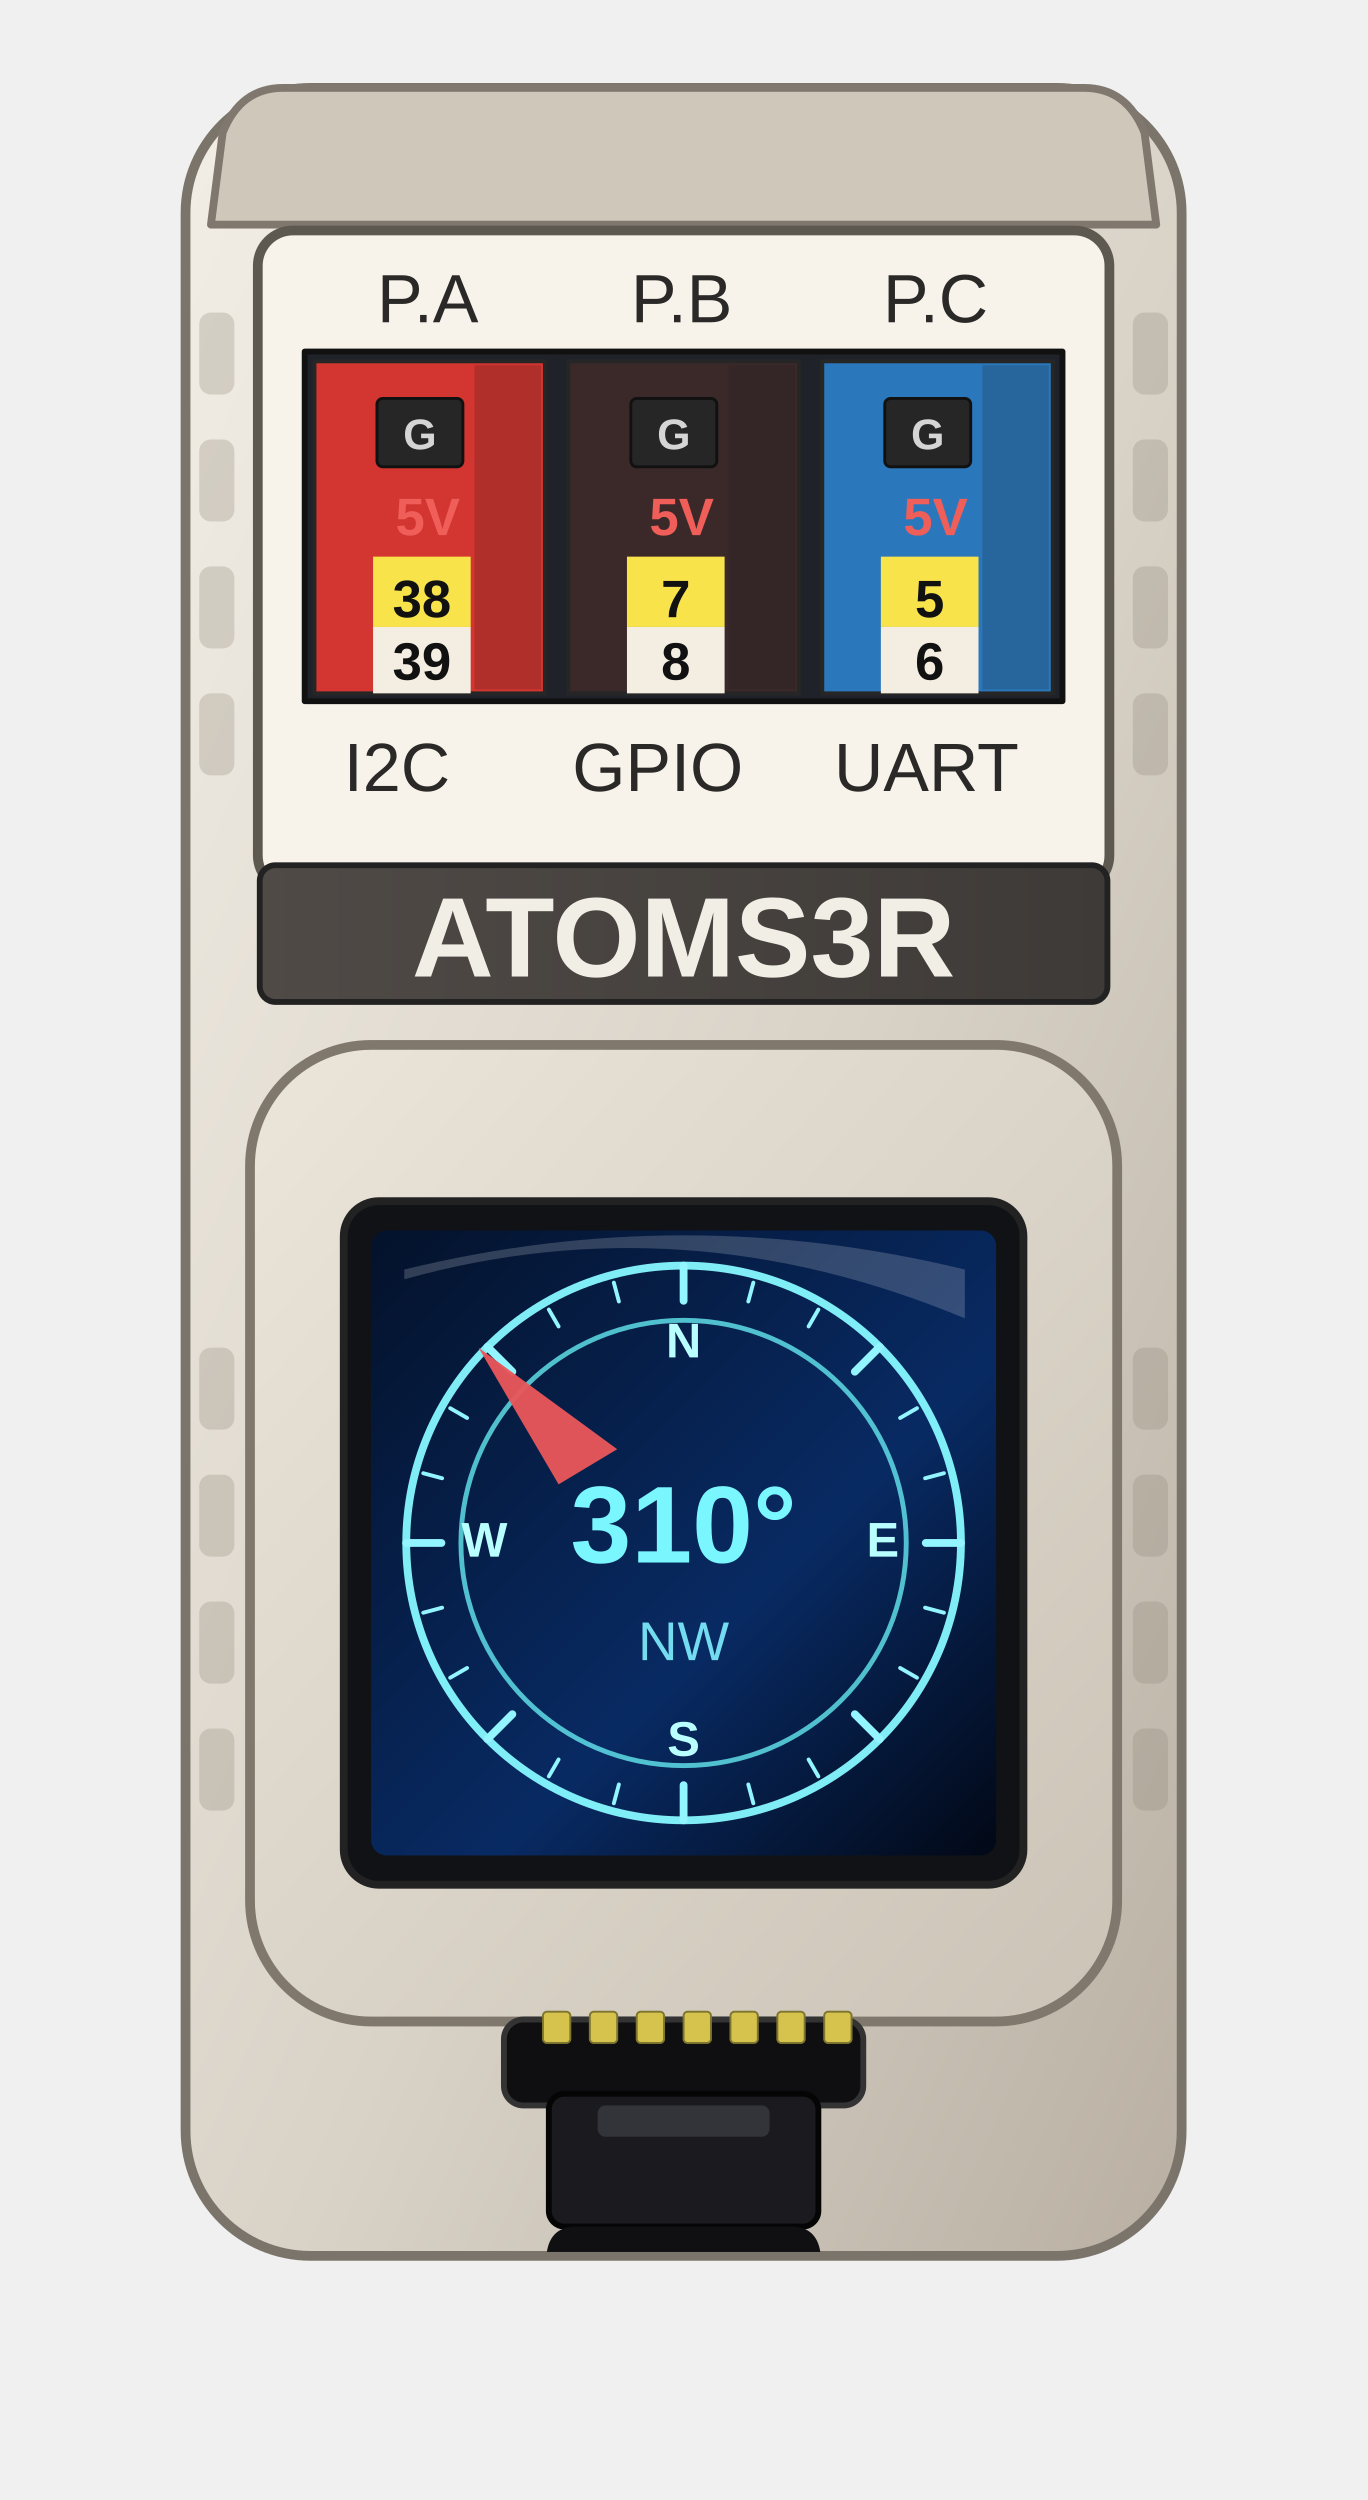
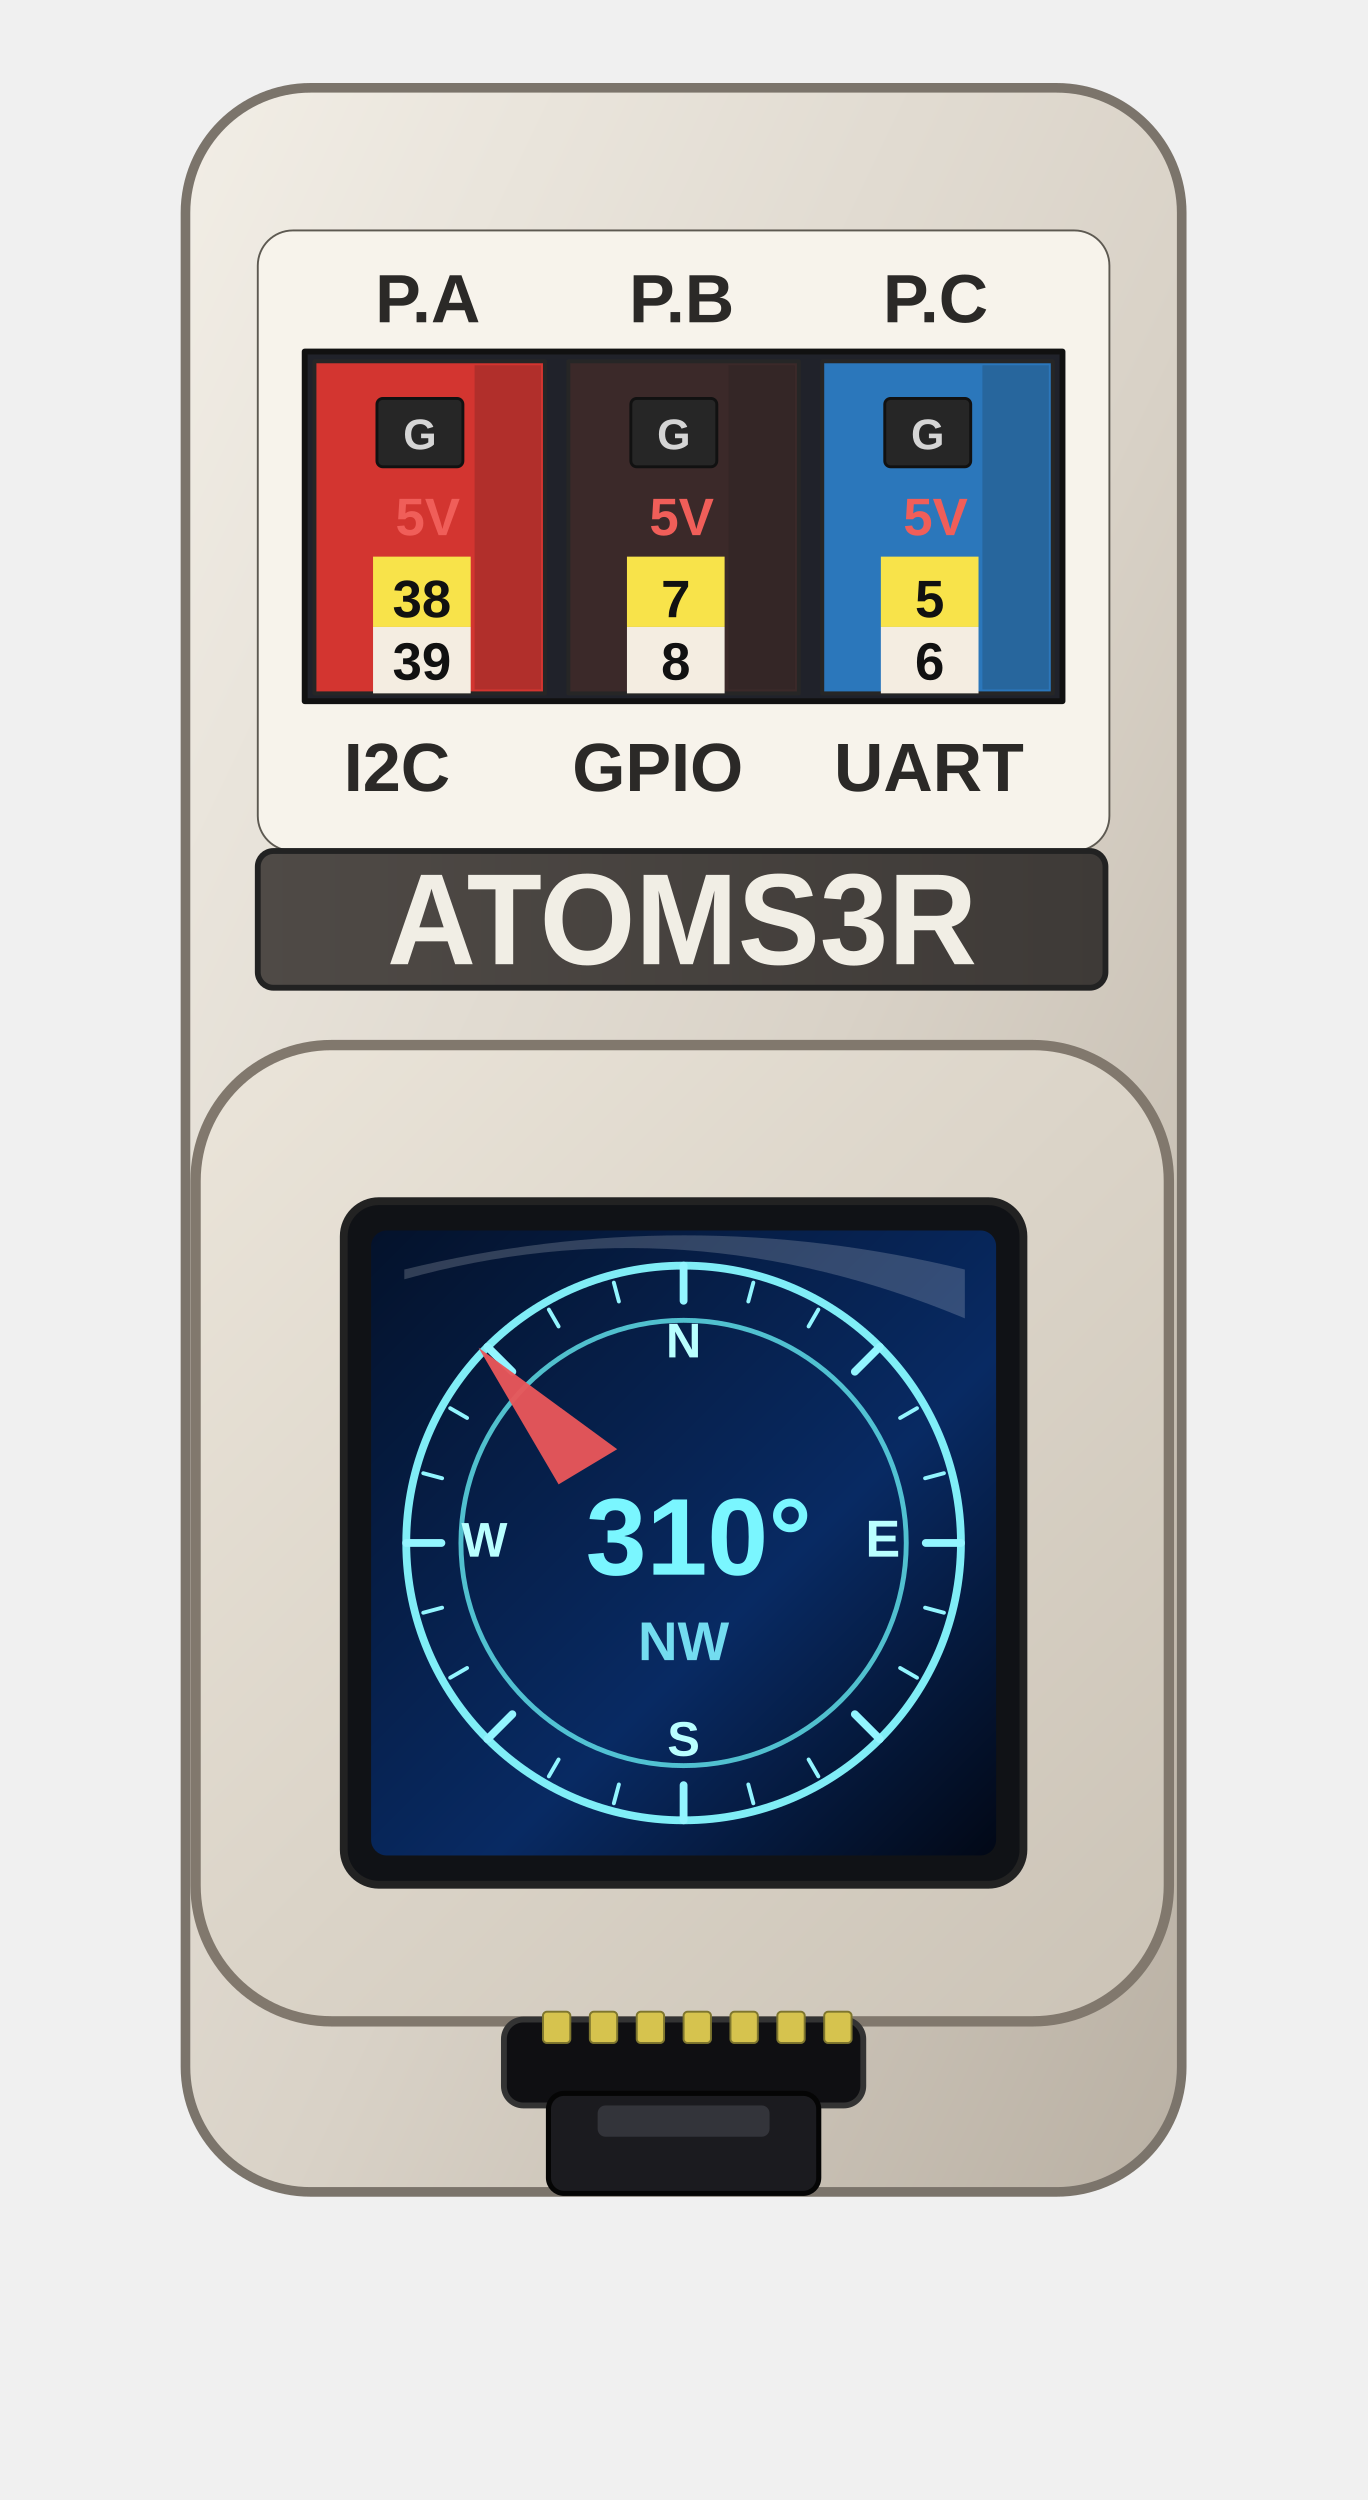
- <svg xmlns="http://www.w3.org/2000/svg" viewBox="0 0 700 1280" width="700" height="1280">
-   <defs>
-     <linearGradient id="bodyGrad" x1="0" y1="0" x2="1" y2="1">
-       <stop offset="0%" stop-color="#f2eee6" />
-       <stop offset="55%" stop-color="#d9d2c7" />
-       <stop offset="100%" stop-color="#b9b0a3" />
+ <svg xmlns="http://www.w3.org/2000/svg" viewBox="0 0 700 1280" width="700" height="1280" version="1.1" id="svg496">
+   <defs id="defs282">
+     <linearGradient id="bodyGrad" x1="136.105" y1="28.884" x2="893.882" y2="786.66" gradientTransform="matrix(0.6797185,0,0,1.428055,-0.05068665,1.289016)" gradientUnits="userSpaceOnUse">
+       <stop offset="0%" stop-color="#f2eee6" id="stop256" />
+       <stop offset="55%" stop-color="#d9d2c7" id="stop258" />
+       <stop offset="100%" stop-color="#b9b0a3" id="stop260" />
    </linearGradient>
-     <linearGradient id="panelGrad" x1="0" y1="0" x2="1" y2="1">
-       <stop offset="0%" stop-color="#ebe5da" />
-       <stop offset="100%" stop-color="#cbc3b6" />
+     <linearGradient id="panelGrad" x1="133.096" y1="502.108" x2="609.274" y2="978.285" gradientTransform="matrix(1.05832,0,0,1.06022,-43.53724,0.228753)" gradientUnits="userSpaceOnUse">
+       <stop offset="0%" stop-color="#ebe5da" id="stop263" />
+       <stop offset="100%" stop-color="#cbc3b6" id="stop265" />
    </linearGradient>
-     <linearGradient id="screenGrad" x1="0" y1="0" x2="1" y2="1">
-       <stop offset="0%" stop-color="#04122b" />
-       <stop offset="60%" stop-color="#082a63" />
-       <stop offset="100%" stop-color="#020816" />
+     <linearGradient id="screenGrad" x1="190" y1="630" x2="510" y2="950" gradientUnits="userSpaceOnUse">
+       <stop offset="0%" stop-color="#04122b" id="stop268" />
+       <stop offset="60%" stop-color="#082a63" id="stop270" />
+       <stop offset="100%" stop-color="#020816" id="stop272" />
    </linearGradient>
-     <linearGradient id="labelGrad" x1="0" y1="0" x2="1" y2="0">
-       <stop offset="0%" stop-color="#4f4a46" />
-       <stop offset="100%" stop-color="#3e3a37" />
+     <linearGradient id="labelGrad" x1="53.746" y1="1080.215" x2="232.355" y2="1080.215" gradientTransform="matrix(2.446692,0,0,0.4087151,-1.015198,-7.277466)" gradientUnits="userSpaceOnUse">
+       <stop offset="0%" stop-color="#4f4a46" id="stop275" />
+       <stop offset="100%" stop-color="#3e3a37" id="stop277" />
    </linearGradient>
    <line id="majorTick" x1="350" y1="648" x2="350" y2="666" stroke="#93f5ff" stroke-width="4" stroke-linecap="round" />
    <line id="minorTick" x1="350" y1="652" x2="350" y2="662" stroke="#93f5ff" stroke-width="2" stroke-linecap="round" />
  </defs>
-   <g stroke-linejoin="round" stroke-linecap="round">
-     <rect x="95" y="45" width="510" height="1110" rx="64" fill="url(#bodyGrad)" stroke="#7b746b" stroke-width="5" />
-     <path d="M145 45 L555 45 Q577 45 586 68 L592 115 L108 115 L114 68 Q123 45 145 45 Z" fill="#cfc8ba" stroke="#80786e" stroke-width="4" />
-     <g fill="#8c8477" opacity="0.28">
-       <rect x="102" y="160" width="18" height="42" rx="6" />
-       <rect x="102" y="225" width="18" height="42" rx="6" />
-       <rect x="102" y="290" width="18" height="42" rx="6" />
-       <rect x="102" y="355" width="18" height="42" rx="6" />
-       <rect x="580" y="160" width="18" height="42" rx="6" />
-       <rect x="580" y="225" width="18" height="42" rx="6" />
-       <rect x="580" y="290" width="18" height="42" rx="6" />
-       <rect x="580" y="355" width="18" height="42" rx="6" />
-       <rect x="102" y="690" width="18" height="42" rx="6" />
-       <rect x="102" y="755" width="18" height="42" rx="6" />
-       <rect x="102" y="820" width="18" height="42" rx="6" />
-       <rect x="102" y="885" width="18" height="42" rx="6" />
-       <rect x="580" y="690" width="18" height="42" rx="6" />
-       <rect x="580" y="755" width="18" height="42" rx="6" />
-       <rect x="580" y="820" width="18" height="42" rx="6" />
-       <rect x="580" y="885" width="18" height="42" rx="6" />
-     </g>
-     <rect x="132" y="118" width="436" height="338" rx="18" fill="#f7f3eb" stroke="#5d5951" stroke-width="5" />
-     <rect x="156" y="180" width="388" height="179" fill="#20222a" stroke="#111" stroke-width="3" />
-     <text x="219" y="165" font-family="Arial, Helvetica, sans-serif" font-size="35" text-anchor="middle" fill="#2b2927">P.A</text>
-     <text x="349" y="165" font-family="Arial, Helvetica, sans-serif" font-size="35" text-anchor="middle" fill="#2b2927">P.B</text>
-     <text x="479" y="165" font-family="Arial, Helvetica, sans-serif" font-size="35" text-anchor="middle" fill="#2b2927">P.C</text>
-     <rect x="161" y="185" width="118" height="170" fill="#d33530" stroke="#262626" stroke-width="2" />
-     <rect x="243" y="187" width="34" height="166" fill="#151515" opacity="0.18" />
-     <rect x="193" y="204" width="44" height="35" rx="3" fill="#262626" stroke="#111" stroke-width="1.5" />
-     <text x="215" y="230" font-family="Arial, Helvetica, sans-serif" font-size="22" font-weight="bold" text-anchor="middle" fill="#d5d5d5">G</text>
-     <text x="219" y="274" font-family="Arial, Helvetica, sans-serif" font-size="27" font-weight="bold" text-anchor="middle" fill="#f05e59">5V</text>
-     <rect x="191" y="285" width="50" height="36" fill="#f8e34a" />
-     <rect x="191" y="321" width="50" height="34" fill="#f4ede1" />
-     <text x="216" y="316" font-family="Arial, Helvetica, sans-serif" font-size="27" font-weight="bold" text-anchor="middle" fill="#111">38</text>
-     <text x="216" y="348" font-family="Arial, Helvetica, sans-serif" font-size="27" font-weight="bold" text-anchor="middle" fill="#111">39</text>
-     <rect x="291" y="185" width="118" height="170" fill="#3b2929" stroke="#262626" stroke-width="2" />
-     <rect x="373" y="187" width="34" height="166" fill="#151515" opacity="0.18" />
-     <rect x="323" y="204" width="44" height="35" rx="3" fill="#262626" stroke="#111" stroke-width="1.5" />
-     <text x="345" y="230" font-family="Arial, Helvetica, sans-serif" font-size="22" font-weight="bold" text-anchor="middle" fill="#d5d5d5">G</text>
-     <text x="349" y="274" font-family="Arial, Helvetica, sans-serif" font-size="27" font-weight="bold" text-anchor="middle" fill="#f05e59">5V</text>
-     <rect x="321" y="285" width="50" height="36" fill="#f8e34a" />
-     <rect x="321" y="321" width="50" height="34" fill="#f4ede1" />
-     <text x="346" y="316" font-family="Arial, Helvetica, sans-serif" font-size="27" font-weight="bold" text-anchor="middle" fill="#111">7</text>
-     <text x="346" y="348" font-family="Arial, Helvetica, sans-serif" font-size="27" font-weight="bold" text-anchor="middle" fill="#111">8</text>
-     <rect x="421" y="185" width="118" height="170" fill="#2b77bb" stroke="#262626" stroke-width="2" />
-     <rect x="503" y="187" width="34" height="166" fill="#151515" opacity="0.18" />
-     <rect x="453" y="204" width="44" height="35" rx="3" fill="#262626" stroke="#111" stroke-width="1.5" />
-     <text x="475" y="230" font-family="Arial, Helvetica, sans-serif" font-size="22" font-weight="bold" text-anchor="middle" fill="#d5d5d5">G</text>
-     <text x="479" y="274" font-family="Arial, Helvetica, sans-serif" font-size="27" font-weight="bold" text-anchor="middle" fill="#f05e59">5V</text>
-     <rect x="451" y="285" width="50" height="36" fill="#f8e34a" />
-     <rect x="451" y="321" width="50" height="34" fill="#f4ede1" />
-     <text x="476" y="316" font-family="Arial, Helvetica, sans-serif" font-size="27" font-weight="bold" text-anchor="middle" fill="#111">5</text>
-     <text x="476" y="348" font-family="Arial, Helvetica, sans-serif" font-size="27" font-weight="bold" text-anchor="middle" fill="#111">6</text>
-     <text x="176" y="405" font-family="Arial, Helvetica, sans-serif" font-size="35" fill="#2b2927">I2C</text>
-     <text x="293" y="405" font-family="Arial, Helvetica, sans-serif" font-size="35" fill="#2b2927">GPIO</text>
-     <text x="427" y="405" font-family="Arial, Helvetica, sans-serif" font-size="35" fill="#2b2927">UART</text>
-     <rect x="133" y="443" width="434" height="70" rx="8" fill="url(#labelGrad)" stroke="#222" stroke-width="3" />
-     <text x="350" y="500" font-family="Arial Black, Arial, Helvetica, sans-serif" font-size="58" font-weight="bold" text-anchor="middle" fill="#f1eee5">ATOMS3R</text>
-     <rect x="128" y="535" width="444" height="500" rx="62" fill="url(#panelGrad)" stroke="#81786d" stroke-width="5" />
-     <rect x="176" y="615" width="348" height="350" rx="18" fill="#101216" stroke="#222" stroke-width="4" />
-     <rect x="190" y="630" width="320" height="320" rx="8" fill="url(#screenGrad)" />
-     <path d="M207 655 Q350 615 494 675 L494 650 Q350 615 207 650 Z" fill="#ffffff" opacity="0.18" />
-     <circle cx="350" cy="790" r="142" fill="none" stroke="#86f8ff" stroke-width="4" opacity="0.95" />
-     <circle cx="350" cy="790" r="114" fill="none" stroke="#64e8f0" stroke-width="2.5" opacity="0.8" />
-     <use href="#majorTick" />
-     <use href="#minorTick" transform="rotate(15 350 790)" />
-     <use href="#minorTick" transform="rotate(30 350 790)" />
-     <use href="#majorTick" transform="rotate(45 350 790)" />
-     <use href="#minorTick" transform="rotate(60 350 790)" />
-     <use href="#minorTick" transform="rotate(75 350 790)" />
-     <use href="#majorTick" transform="rotate(90 350 790)" />
-     <use href="#minorTick" transform="rotate(105 350 790)" />
-     <use href="#minorTick" transform="rotate(120 350 790)" />
-     <use href="#majorTick" transform="rotate(135 350 790)" />
-     <use href="#minorTick" transform="rotate(150 350 790)" />
-     <use href="#minorTick" transform="rotate(165 350 790)" />
-     <use href="#majorTick" transform="rotate(180 350 790)" />
-     <use href="#minorTick" transform="rotate(195 350 790)" />
-     <use href="#minorTick" transform="rotate(210 350 790)" />
-     <use href="#majorTick" transform="rotate(225 350 790)" />
-     <use href="#minorTick" transform="rotate(240 350 790)" />
-     <use href="#minorTick" transform="rotate(255 350 790)" />
-     <use href="#majorTick" transform="rotate(270 350 790)" />
-     <use href="#minorTick" transform="rotate(285 350 790)" />
-     <use href="#minorTick" transform="rotate(300 350 790)" />
-     <use href="#majorTick" transform="rotate(315 350 790)" />
-     <use href="#minorTick" transform="rotate(330 350 790)" />
-     <use href="#minorTick" transform="rotate(345 350 790)" />
-     <text x="350" y="695" font-family="Arial, Helvetica, sans-serif" font-size="25" font-weight="bold" text-anchor="middle" fill="#b9ffff">N</text>
-     <text x="452" y="797" font-family="Arial, Helvetica, sans-serif" font-size="25" font-weight="bold" text-anchor="middle" fill="#b9ffff">E</text>
-     <text x="350" y="899" font-family="Arial, Helvetica, sans-serif" font-size="25" font-weight="bold" text-anchor="middle" fill="#b9ffff">S</text>
-     <text x="248" y="797" font-family="Arial, Helvetica, sans-serif" font-size="25" font-weight="bold" text-anchor="middle" fill="#b9ffff">W</text>
-     <text x="350" y="800" font-family="Arial, Helvetica, sans-serif" font-size="56" font-weight="bold" text-anchor="middle" fill="#7af6ff">310°</text>
-     <text x="350" y="850" font-family="Arial, Helvetica, sans-serif" font-size="28" text-anchor="middle" fill="#7eefff" opacity="0.9">NW</text>
-     <polygon points="245,690 316,742 286,760" fill="#e8565a" opacity="0.96" />
-     <rect x="258" y="1034" width="184" height="44" rx="10" fill="#0f0f12" stroke="#333" stroke-width="3" />
-     <g fill="#d6c34e" stroke="#7e762e" stroke-width="1">
-       <rect x="278" y="1030" width="14" height="16" rx="2" />
-       <rect x="302" y="1030" width="14" height="16" rx="2" />
-       <rect x="326" y="1030" width="14" height="16" rx="2" />
-       <rect x="350" y="1030" width="14" height="16" rx="2" />
-       <rect x="374" y="1030" width="14" height="16" rx="2" />
-       <rect x="398" y="1030" width="14" height="16" rx="2" />
-       <rect x="422" y="1030" width="14" height="16" rx="2" />
-     </g>
-     <rect x="281" y="1072" width="138" height="68" rx="8" fill="#1b1b1f" stroke="#050505" stroke-width="3" />
-     <rect x="306" y="1078" width="88" height="16" rx="4" fill="#33343a" />
-     <path d="M295 1140 H405 Q418 1140 420 1153 H280 Q282 1140 295 1140 Z" fill="#101013" />
+   <rect x="94.963" y="44.963" width="510.074" height="1077.293" rx="64.009" fill="url(#bodyGrad)" stroke="#7b746b" stroke-width="4.926" id="rect284" style="fill:url(#bodyGrad);stroke-linecap:round;stroke-linejoin:round" />
+   <rect x="131.985" y="117.985" width="436.03" height="317.738" rx="18.001" fill="#f7f3eb" stroke="#5d5951" stroke-width="0.97" id="rect322" style="stroke-linecap:round;stroke-linejoin:round" />
+   <rect x="156" y="180" width="388" height="179" fill="#20222a" stroke="#111111" stroke-width="3" id="rect324" style="stroke-linecap:round;stroke-linejoin:round" />
+   <text x="219" y="165" font-family="Arial, Helvetica, sans-serif" font-size="35px" text-anchor="middle" fill="#2b2927" id="text326" style="stroke-linecap:round;stroke-linejoin:round;-inkscape-font-specification:'Arial, Helvetica, sans-serif, Bold';font-family:Arial, Helvetica, sans-serif;font-weight:bold;font-style:normal;font-stretch:normal;font-variant:normal;font-size:35px;font-variant-ligatures:normal;font-variant-caps:normal;font-variant-numeric:normal;font-variant-east-asian:normal;text-anchor:middle;fill:#2b2927;">P.A</text>
+   <text x="349" y="165" font-family="Arial, Helvetica, sans-serif" font-size="35px" text-anchor="middle" fill="#2b2927" id="text328" style="stroke-linecap:round;stroke-linejoin:round;-inkscape-font-specification:'Arial, Helvetica, sans-serif, Bold';font-family:Arial, Helvetica, sans-serif;font-weight:bold;font-style:normal;font-stretch:normal;font-variant:normal;font-size:35px;font-variant-ligatures:normal;font-variant-caps:normal;font-variant-numeric:normal;font-variant-east-asian:normal;text-anchor:middle;fill:#2b2927;">P.B</text>
+   <text x="479" y="165" font-family="Arial, Helvetica, sans-serif" font-size="35px" text-anchor="middle" fill="#2b2927" id="text330" style="stroke-linecap:round;stroke-linejoin:round;-inkscape-font-specification:'Arial, Helvetica, sans-serif, Bold';font-family:Arial, Helvetica, sans-serif;font-weight:bold;font-style:normal;font-stretch:normal;font-variant:normal;font-size:35px;font-variant-ligatures:normal;font-variant-caps:normal;font-variant-numeric:normal;font-variant-east-asian:normal;text-anchor:middle;fill:#2b2927;">P.C</text>
+   <rect x="161" y="185" width="118" height="170" fill="#d33530" stroke="#262626" stroke-width="2" id="rect332" style="stroke-linecap:round;stroke-linejoin:round" />
+   <rect x="243" y="187" width="34" height="166" fill="#151515" opacity="0.18" id="rect334" style="stroke-linecap:round;stroke-linejoin:round" />
+   <rect x="193" y="204" width="44" height="35" rx="3" fill="#262626" stroke="#111111" stroke-width="1.5" id="rect336" style="stroke-linecap:round;stroke-linejoin:round" />
+   <text x="215" y="230" font-family="Arial, Helvetica, sans-serif" font-size="22px" font-weight="bold" text-anchor="middle" fill="#d5d5d5" id="text338" style="stroke-linecap:round;stroke-linejoin:round">G</text>
+   <text x="219" y="274" font-family="Arial, Helvetica, sans-serif" font-size="27px" font-weight="bold" text-anchor="middle" fill="#f05e59" id="text340" style="stroke-linecap:round;stroke-linejoin:round">5V</text>
+   <rect x="191" y="285" width="50" height="36" fill="#f8e34a" id="rect342" style="stroke-linecap:round;stroke-linejoin:round" />
+   <rect x="191" y="321" width="50" height="34" fill="#f4ede1" id="rect344" style="stroke-linecap:round;stroke-linejoin:round" />
+   <text x="216" y="316" font-family="Arial, Helvetica, sans-serif" font-size="27px" font-weight="bold" text-anchor="middle" fill="#111111" id="text346" style="stroke-linecap:round;stroke-linejoin:round">38</text>
+   <text x="216" y="348" font-family="Arial, Helvetica, sans-serif" font-size="27px" font-weight="bold" text-anchor="middle" fill="#111111" id="text348" style="stroke-linecap:round;stroke-linejoin:round">39</text>
+   <rect x="291" y="185" width="118" height="170" fill="#3b2929" stroke="#262626" stroke-width="2" id="rect350" style="stroke-linecap:round;stroke-linejoin:round" />
+   <rect x="373" y="187" width="34" height="166" fill="#151515" opacity="0.18" id="rect352" style="stroke-linecap:round;stroke-linejoin:round" />
+   <rect x="323" y="204" width="44" height="35" rx="3" fill="#262626" stroke="#111111" stroke-width="1.5" id="rect354" style="stroke-linecap:round;stroke-linejoin:round" />
+   <text x="345" y="230" font-family="Arial, Helvetica, sans-serif" font-size="22px" font-weight="bold" text-anchor="middle" fill="#d5d5d5" id="text356" style="stroke-linecap:round;stroke-linejoin:round">G</text>
+   <text x="349" y="274" font-family="Arial, Helvetica, sans-serif" font-size="27px" font-weight="bold" text-anchor="middle" fill="#f05e59" id="text358" style="stroke-linecap:round;stroke-linejoin:round">5V</text>
+   <rect x="321" y="285" width="50" height="36" fill="#f8e34a" id="rect360" style="stroke-linecap:round;stroke-linejoin:round" />
+   <rect x="321" y="321" width="50" height="34" fill="#f4ede1" id="rect362" style="stroke-linecap:round;stroke-linejoin:round" />
+   <text x="346" y="316" font-family="Arial, Helvetica, sans-serif" font-size="27px" font-weight="bold" text-anchor="middle" fill="#111111" id="text364" style="stroke-linecap:round;stroke-linejoin:round">7</text>
+   <text x="346" y="348" font-family="Arial, Helvetica, sans-serif" font-size="27px" font-weight="bold" text-anchor="middle" fill="#111111" id="text366" style="stroke-linecap:round;stroke-linejoin:round">8</text>
+   <rect x="421" y="185" width="118" height="170" fill="#2b77bb" stroke="#262626" stroke-width="2" id="rect368" style="stroke-linecap:round;stroke-linejoin:round" />
+   <rect x="503" y="187" width="34" height="166" fill="#151515" opacity="0.18" id="rect370" style="stroke-linecap:round;stroke-linejoin:round" />
+   <rect x="453" y="204" width="44" height="35" rx="3" fill="#262626" stroke="#111111" stroke-width="1.5" id="rect372" style="stroke-linecap:round;stroke-linejoin:round" />
+   <text x="475" y="230" font-family="Arial, Helvetica, sans-serif" font-size="22px" font-weight="bold" text-anchor="middle" fill="#d5d5d5" id="text374" style="stroke-linecap:round;stroke-linejoin:round">G</text>
+   <text x="479" y="274" font-family="Arial, Helvetica, sans-serif" font-size="27px" font-weight="bold" text-anchor="middle" fill="#f05e59" id="text376" style="stroke-linecap:round;stroke-linejoin:round">5V</text>
+   <rect x="451" y="285" width="50" height="36" fill="#f8e34a" id="rect378" style="stroke-linecap:round;stroke-linejoin:round" />
+   <rect x="451" y="321" width="50" height="34" fill="#f4ede1" id="rect380" style="stroke-linecap:round;stroke-linejoin:round" />
+   <text x="476" y="316" font-family="Arial, Helvetica, sans-serif" font-size="27px" font-weight="bold" text-anchor="middle" fill="#111111" id="text382" style="stroke-linecap:round;stroke-linejoin:round">5</text>
+   <text x="476" y="348" font-family="Arial, Helvetica, sans-serif" font-size="27px" font-weight="bold" text-anchor="middle" fill="#111111" id="text384" style="stroke-linecap:round;stroke-linejoin:round">6</text>
+   <text x="176" y="405" font-family="Arial, Helvetica, sans-serif" font-size="35px" fill="#2b2927" id="text386" style="stroke-linecap:round;stroke-linejoin:round;-inkscape-font-specification:'Arial, Helvetica, sans-serif, Bold';font-family:Arial, Helvetica, sans-serif;font-weight:bold;font-style:normal;font-stretch:normal;font-variant:normal;font-size:35px;font-variant-ligatures:normal;font-variant-caps:normal;font-variant-numeric:normal;font-variant-east-asian:normal;fill:#2b2927;">I2C</text>
+   <text x="293" y="405" font-family="Arial, Helvetica, sans-serif" font-size="35px" fill="#2b2927" id="text388" style="stroke-linecap:round;stroke-linejoin:round;-inkscape-font-specification:'Arial, Helvetica, sans-serif, Bold';font-family:Arial, Helvetica, sans-serif;font-weight:bold;font-style:normal;font-stretch:normal;font-variant:normal;font-size:35px;font-variant-ligatures:normal;font-variant-caps:normal;font-variant-numeric:normal;font-variant-east-asian:normal;fill:#2b2927;">GPIO</text>
+   <text x="427" y="405" font-family="Arial, Helvetica, sans-serif" font-size="35px" fill="#2b2927" id="text390" style="stroke-linecap:round;stroke-linejoin:round;-inkscape-font-specification:'Arial, Helvetica, sans-serif, Bold';font-family:Arial, Helvetica, sans-serif;font-weight:bold;font-style:normal;font-stretch:normal;font-variant:normal;font-size:35px;font-variant-ligatures:normal;font-variant-caps:normal;font-variant-numeric:normal;font-variant-east-asian:normal;fill:#2b2927;">UART</text>
+   <rect x="131.985" y="435.723" width="434" height="70" rx="8" fill="url(#labelGrad)" stroke="#222222" stroke-width="3" id="rect392" style="fill:url(#labelGrad);stroke-linecap:round;stroke-linejoin:round" />
+   <text x="358.698" y="480.597" font-family="'Arial Black', Arial, Helvetica, sans-serif" font-size="64.678px" font-weight="bold" text-anchor="middle" fill="#f1eee5" id="text394" style="stroke-width:1.115;stroke-linecap:round;stroke-linejoin:round" transform="scale(0.9735513,1.027167)">ATOMS3R</text>
+   <rect x="100.127" y="535.073" width="498.336" height="499.854" rx="69.588" fill="url(#panelGrad)" stroke="#81786d" stroke-width="5.296" id="rect396" style="fill:url(#panelGrad);stroke-linecap:round;stroke-linejoin:round" />
+   <rect x="176" y="615" width="348" height="350" rx="18" fill="#101216" stroke="#222222" stroke-width="4" id="rect398" style="stroke-linecap:round;stroke-linejoin:round" />
+   <rect x="190" y="630" width="320" height="320" rx="8" fill="url(#screenGrad)" id="rect400" style="fill:url(#screenGrad);stroke-linecap:round;stroke-linejoin:round" />
+   <path d="m 207,655 q 143,-40 287,20 v -25 q -144,-35 -287,0 z" fill="#ffffff" opacity="0.18" id="path402" style="stroke-linecap:round;stroke-linejoin:round" />
+   <circle cx="350" cy="790" r="142" fill="none" stroke="#86f8ff" stroke-width="4" opacity="0.95" id="circle404" style="stroke-linecap:round;stroke-linejoin:round" />
+   <circle cx="350" cy="790" r="114" fill="none" stroke="#64e8f0" stroke-width="2.5" opacity="0.8" id="circle406" style="stroke-linecap:round;stroke-linejoin:round" />
+   <use href="#majorTick" id="use408" style="stroke-linecap:round;stroke-linejoin:round" x="0" y="0" width="100%" height="100%" />
+   <use href="#minorTick" transform="rotate(15,350,790)" id="use410" style="stroke-linecap:round;stroke-linejoin:round" x="0" y="0" width="100%" height="100%" />
+   <use href="#minorTick" transform="rotate(30,350,790)" id="use412" style="stroke-linecap:round;stroke-linejoin:round" x="0" y="0" width="100%" height="100%" />
+   <use href="#majorTick" transform="rotate(45,350,790)" id="use414" style="stroke-linecap:round;stroke-linejoin:round" x="0" y="0" width="100%" height="100%" />
+   <use href="#minorTick" transform="rotate(60,350,790)" id="use416" style="stroke-linecap:round;stroke-linejoin:round" x="0" y="0" width="100%" height="100%" />
+   <use href="#minorTick" transform="rotate(75,350,790)" id="use418" style="stroke-linecap:round;stroke-linejoin:round" x="0" y="0" width="100%" height="100%" />
+   <use href="#majorTick" transform="rotate(90,350,790)" id="use420" style="stroke-linecap:round;stroke-linejoin:round" x="0" y="0" width="100%" height="100%" />
+   <use href="#minorTick" transform="rotate(105,350,790)" id="use422" style="stroke-linecap:round;stroke-linejoin:round" x="0" y="0" width="100%" height="100%" />
+   <use href="#minorTick" transform="rotate(120,350,790)" id="use424" style="stroke-linecap:round;stroke-linejoin:round" x="0" y="0" width="100%" height="100%" />
+   <use href="#majorTick" transform="rotate(135,350,790)" id="use426" style="stroke-linecap:round;stroke-linejoin:round" x="0" y="0" width="100%" height="100%" />
+   <use href="#minorTick" transform="rotate(150,350,790)" id="use428" style="stroke-linecap:round;stroke-linejoin:round" x="0" y="0" width="100%" height="100%" />
+   <use href="#minorTick" transform="rotate(165,350,790)" id="use430" style="stroke-linecap:round;stroke-linejoin:round" x="0" y="0" width="100%" height="100%" />
+   <use href="#majorTick" transform="rotate(180,350,790)" id="use432" style="stroke-linecap:round;stroke-linejoin:round" x="0" y="0" width="100%" height="100%" />
+   <use href="#minorTick" transform="rotate(-165,350,790)" id="use434" style="stroke-linecap:round;stroke-linejoin:round" x="0" y="0" width="100%" height="100%" />
+   <use href="#minorTick" transform="rotate(-150,350,790)" id="use436" style="stroke-linecap:round;stroke-linejoin:round" x="0" y="0" width="100%" height="100%" />
+   <use href="#majorTick" transform="rotate(-135,350,790)" id="use438" style="stroke-linecap:round;stroke-linejoin:round" x="0" y="0" width="100%" height="100%" />
+   <use href="#minorTick" transform="rotate(-120,350,790)" id="use440" style="stroke-linecap:round;stroke-linejoin:round" x="0" y="0" width="100%" height="100%" />
+   <use href="#minorTick" transform="rotate(-105,350,790)" id="use442" style="stroke-linecap:round;stroke-linejoin:round" x="0" y="0" width="100%" height="100%" />
+   <use href="#majorTick" transform="rotate(-90,350,790)" id="use444" style="stroke-linecap:round;stroke-linejoin:round" x="0" y="0" width="100%" height="100%" />
+   <use href="#minorTick" transform="rotate(-75,350,790)" id="use446" style="stroke-linecap:round;stroke-linejoin:round" x="0" y="0" width="100%" height="100%" />
+   <use href="#minorTick" transform="rotate(-60,350,790)" id="use448" style="stroke-linecap:round;stroke-linejoin:round" x="0" y="0" width="100%" height="100%" />
+   <use href="#majorTick" transform="rotate(-45,350,790)" id="use450" style="stroke-linecap:round;stroke-linejoin:round" x="0" y="0" width="100%" height="100%" />
+   <use href="#minorTick" transform="rotate(-30,350,790)" id="use452" style="stroke-linecap:round;stroke-linejoin:round" x="0" y="0" width="100%" height="100%" />
+   <use href="#minorTick" transform="rotate(-15,350,790)" id="use454" style="stroke-linecap:round;stroke-linejoin:round" x="0" y="0" width="100%" height="100%" />
+   <text x="350" y="695" font-family="Arial, Helvetica, sans-serif" font-size="25px" font-weight="bold" text-anchor="middle" fill="#b9ffff" id="text456" style="stroke-linecap:round;stroke-linejoin:round">N</text>
+   <text x="452" y="797" font-family="Arial, Helvetica, sans-serif" font-size="25px" font-weight="bold" text-anchor="middle" fill="#b9ffff" id="text458" style="stroke-linecap:round;stroke-linejoin:round;-inkscape-font-specification:'Arial, Helvetica, sans-serif, Bold';font-family:Arial, Helvetica, sans-serif;font-weight:bold;font-style:normal;font-stretch:normal;font-variant:normal;font-size:26.667px;font-variant-ligatures:normal;font-variant-caps:normal;font-variant-numeric:normal;font-variant-east-asian:normal;text-anchor:middle;fill:#b9ffff;">E</text>
+   <text x="350" y="899" font-family="Arial, Helvetica, sans-serif" font-size="25px" font-weight="bold" text-anchor="middle" fill="#b9ffff" id="text460" style="stroke-linecap:round;stroke-linejoin:round">S</text>
+   <text x="248" y="797" font-family="Arial, Helvetica, sans-serif" font-size="25px" font-weight="bold" text-anchor="middle" fill="#b9ffff" id="text462" style="stroke-linecap:round;stroke-linejoin:round">W</text>
+   <text x="357.805" y="806.244" font-family="Arial, Helvetica, sans-serif" font-size="56px" font-weight="bold" text-anchor="middle" fill="#7af6ff" id="text464" style="stroke-linecap:round;stroke-linejoin:round">310°</text>
+   <text x="350" y="850" font-family="Arial, Helvetica, sans-serif" font-size="28px" text-anchor="middle" fill="#7eefff" opacity="0.9" id="text466" style="stroke-linecap:round;stroke-linejoin:round;-inkscape-font-specification:'Arial, Helvetica, sans-serif, Bold';font-family:Arial, Helvetica, sans-serif;font-weight:bold;font-style:normal;font-stretch:normal;font-variant:normal;font-size:28px;font-variant-ligatures:normal;font-variant-caps:normal;font-variant-numeric:normal;font-variant-east-asian:normal;text-anchor:middle;opacity:0.9;fill:#7eefff;">NW</text>
+   <polygon points="286,760 245,690 316,742 " fill="#e8565a" opacity="0.96" id="polygon468" style="stroke-linecap:round;stroke-linejoin:round" />
+   <rect x="258" y="1034" width="184" height="44" rx="10" fill="#0f0f12" stroke="#333333" stroke-width="3" id="rect470" style="stroke-linecap:round;stroke-linejoin:round" />
+   <g fill="#d6c34e" stroke="#7e762e" stroke-width="1" id="g486" style="stroke-linecap:round;stroke-linejoin:round">
+     <rect x="278" y="1030" width="14" height="16" rx="2" id="rect472" />
+     <rect x="302" y="1030" width="14" height="16" rx="2" id="rect474" />
+     <rect x="326" y="1030" width="14" height="16" rx="2" id="rect476" />
+     <rect x="350" y="1030" width="14" height="16" rx="2" id="rect478" />
+     <rect x="374" y="1030" width="14" height="16" rx="2" id="rect480" />
+     <rect x="398" y="1030" width="14" height="16" rx="2" id="rect482" />
+     <rect x="422" y="1030" width="14" height="16" rx="2" id="rect484" />
  </g>
+   <rect x="280.804" y="1071.804" width="138.393" height="51.222" rx="8.023" fill="#1b1b1f" stroke="#050505" stroke-width="2.607" id="rect488" style="stroke-linecap:round;stroke-linejoin:round" />
+   <rect x="306" y="1078" width="88" height="16" rx="4" fill="#33343a" id="rect490" style="stroke-linecap:round;stroke-linejoin:round" />
</svg>
